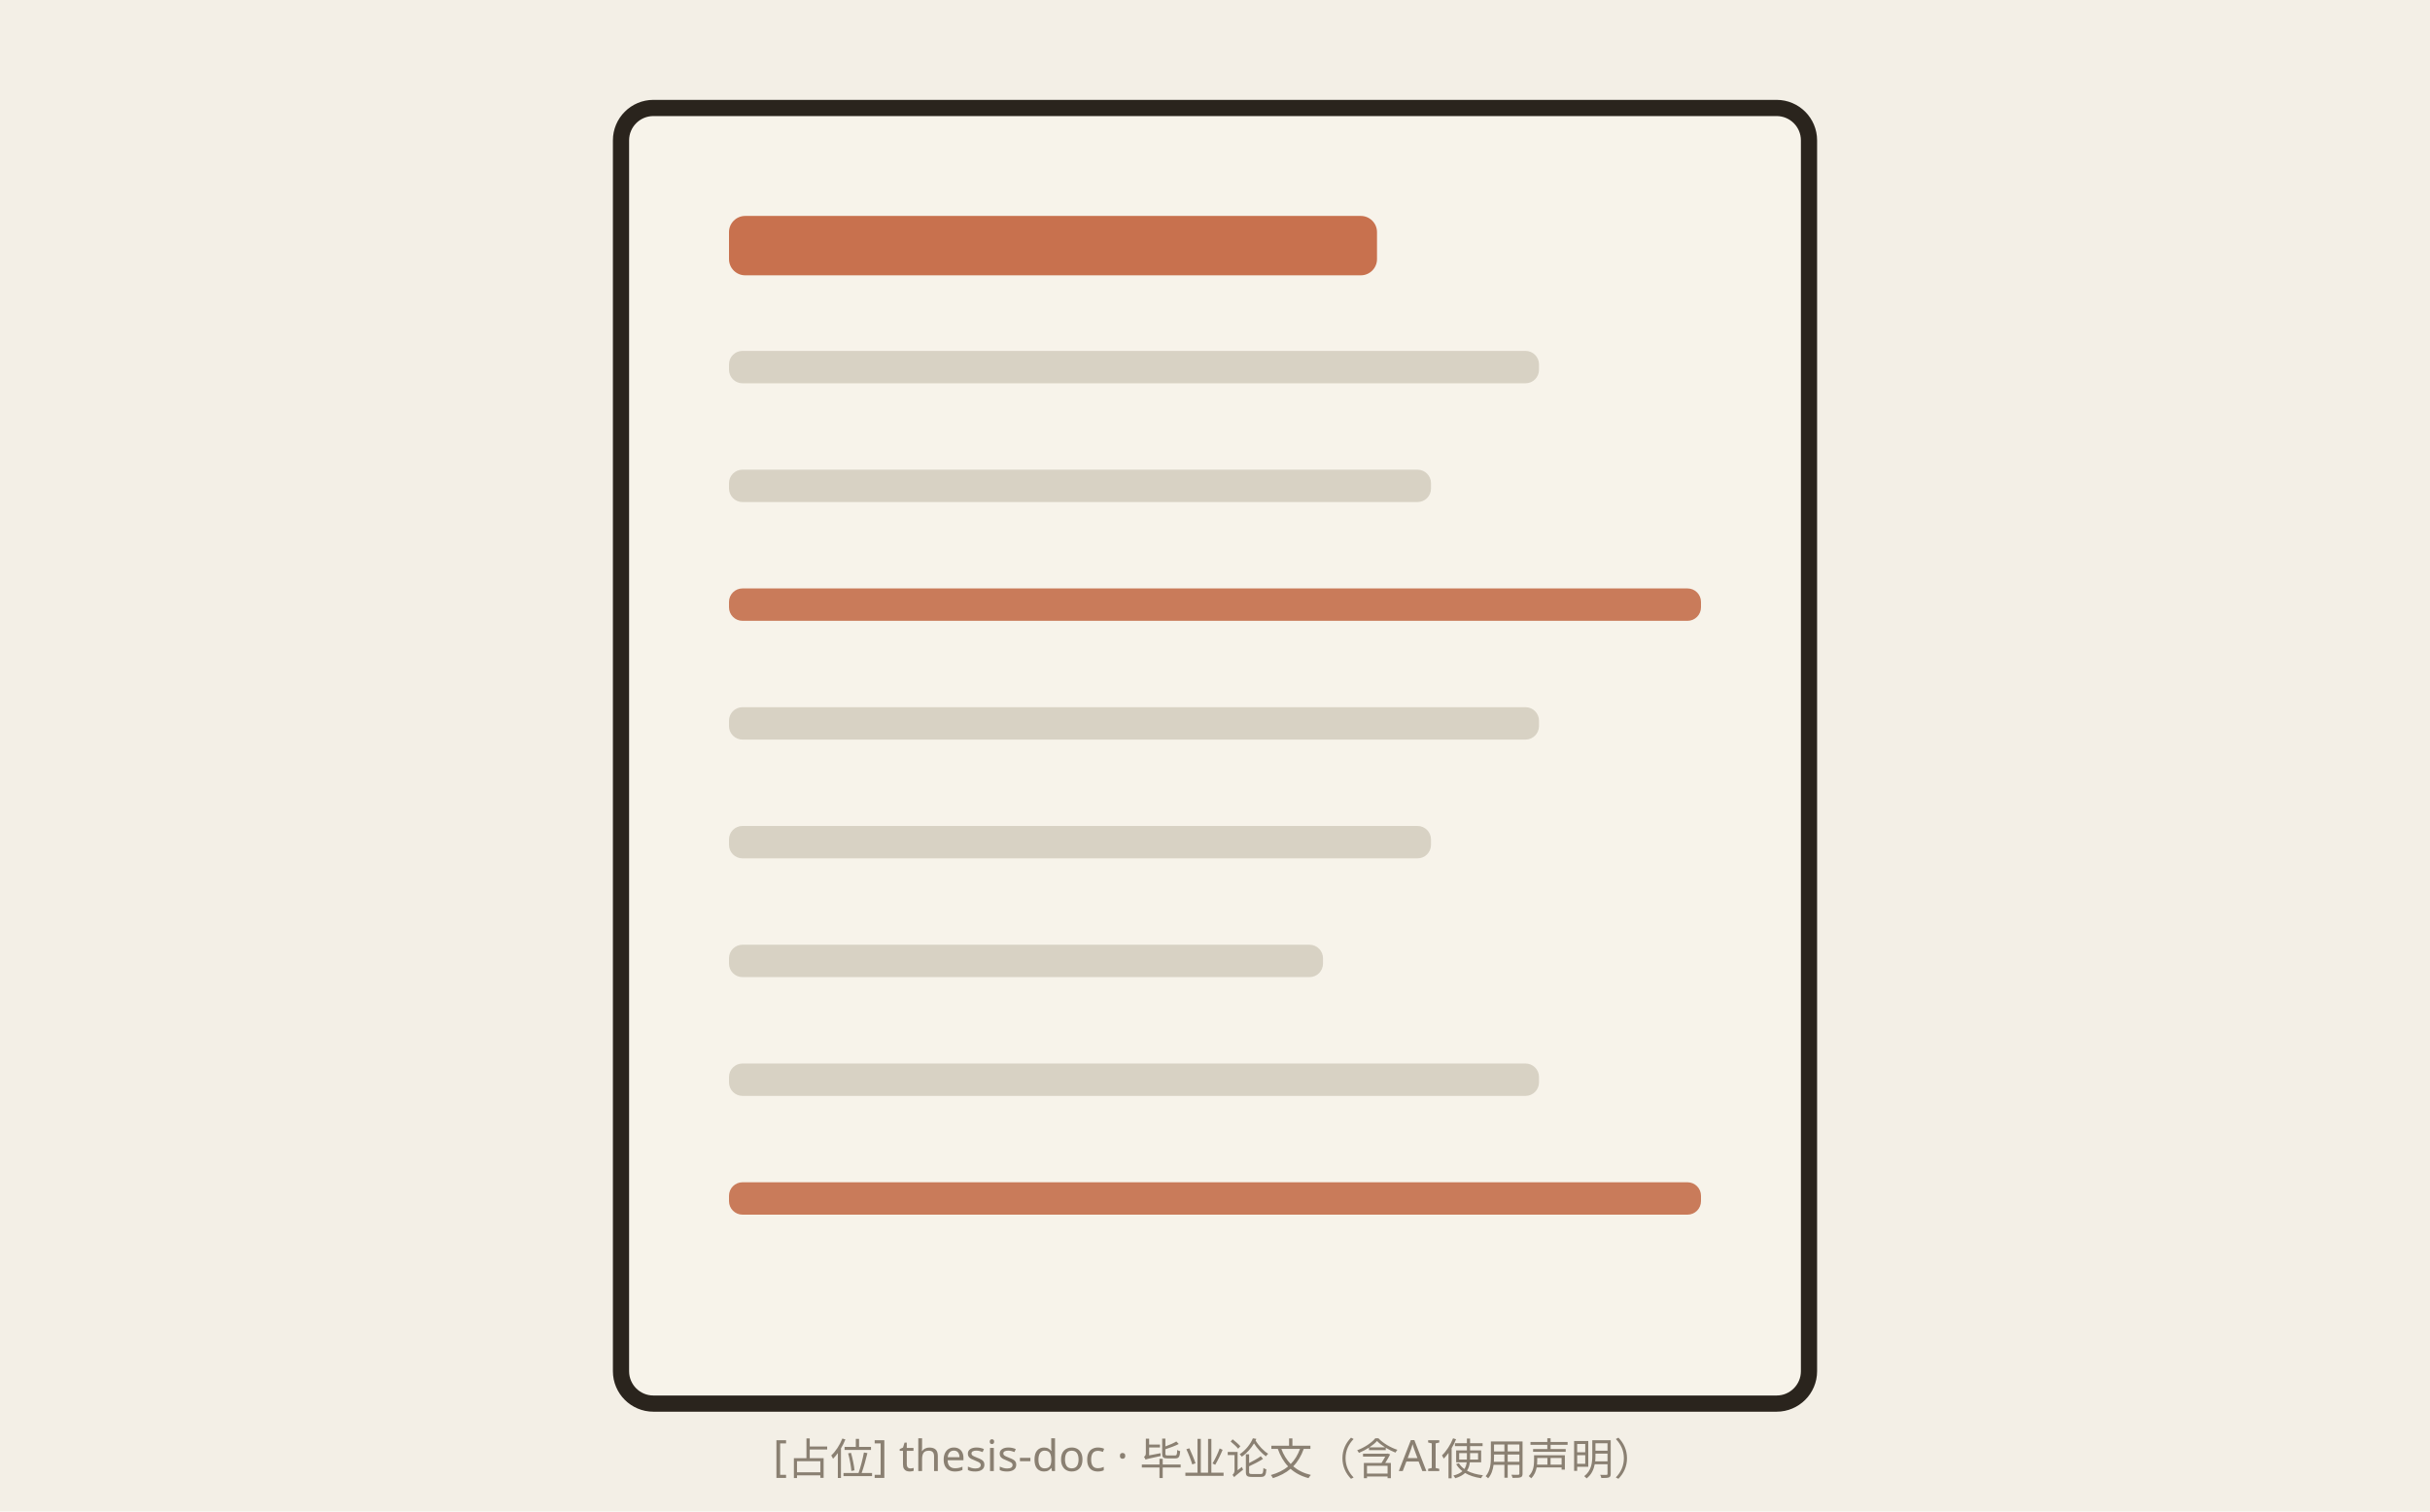
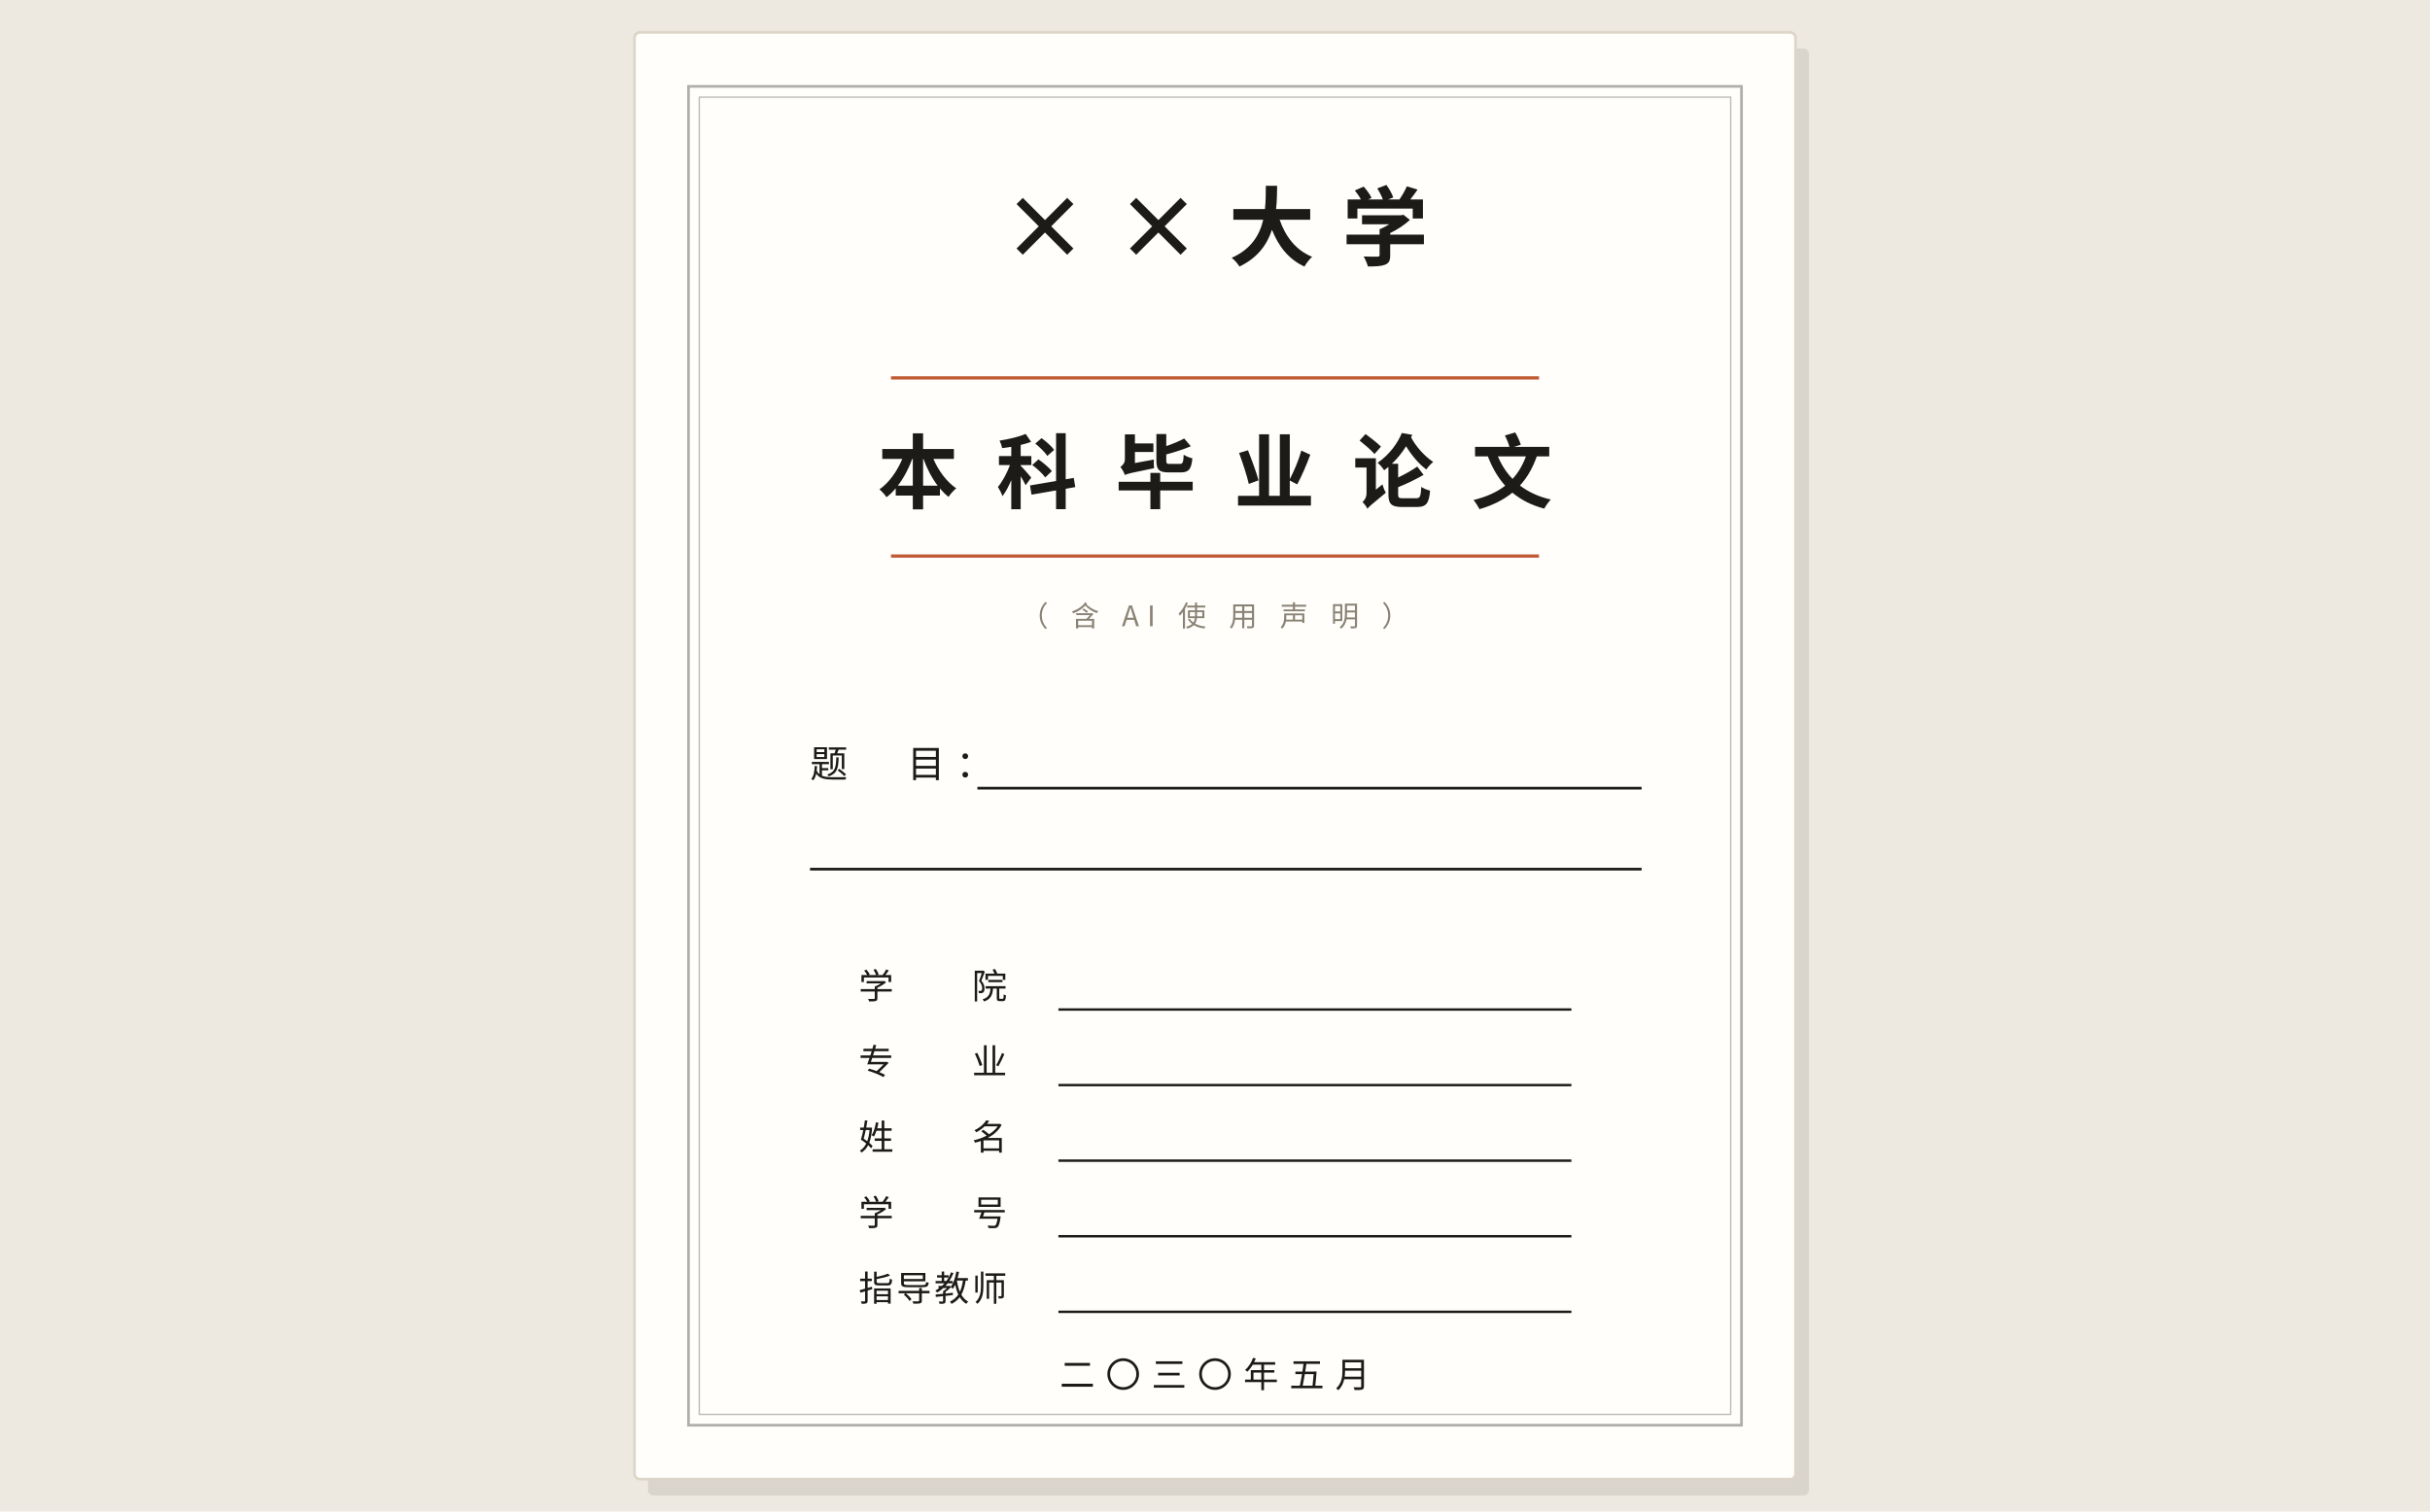
- <svg xmlns="http://www.w3.org/2000/svg" width="900" height="560" viewBox="0 0 900 560">
-   <rect width="900" height="560" fill="#F3EFE6" />
-   <rect x="230" y="40" width="440" height="480" rx="12" fill="#F7F3EA" stroke="#2A241D" stroke-width="6" />
-   <rect x="270" y="80" width="240" height="22" rx="6" fill="#C05A32" opacity="0.85" />
-   <rect x="270" y="130" width="300" height="12" rx="5" fill="#D8D2C4" />
-   <rect x="270" y="174" width="260" height="12" rx="5" fill="#D8D2C4" />
-   <rect x="270" y="218" width="360" height="12" rx="5" fill="#C97B5A" />
-   <rect x="270" y="262" width="300" height="12" rx="5" fill="#D8D2C4" />
-   <rect x="270" y="306" width="260" height="12" rx="5" fill="#D8D2C4" />
-   <rect x="270" y="350" width="220" height="12" rx="5" fill="#D8D2C4" />
-   <rect x="270" y="394" width="300" height="12" rx="5" fill="#D8D2C4" />
-   <rect x="270" y="438" width="360" height="12" rx="5" fill="#C97B5A" />
-   <text x="450" y="545" font-family="sans-serif" font-size="16" text-anchor="middle" fill="#8A8072">[占位] thesis-doc · 毕业论文（含AI使用声明）</text>
+ <svg xmlns="http://www.w3.org/2000/svg" width="900" height="560" viewBox="0 0 900 560" font-family="'PingFang SC','Microsoft YaHei','Noto Sans SC','Noto Sans CJK SC',sans-serif">
+   <rect width="900" height="560" fill="#EDE9E0" />
+   <rect x="240" y="18" width="430" height="536" rx="2" fill="#1C1B18" opacity="0.10" />
+   <rect x="235" y="12" width="430" height="536" rx="2" fill="#FFFEFB" stroke="#DDD6C8" stroke-width="1" />
+   <rect x="255" y="32" width="390" height="496" fill="none" stroke="#1C1B18" stroke-width="1" opacity="0.35" />
+   <rect x="259" y="36" width="382" height="488" fill="none" stroke="#1C1B18" stroke-width="0.5" opacity="0.3" />
+   <text x="450" y="96" text-anchor="middle" font-size="32" font-weight="700" fill="#1C1B18" letter-spacing="10">××大学</text>
+   <line x1="330" y1="140" x2="570" y2="140" stroke="#C05A32" stroke-width="1.2" />
+   <text x="450" y="186" text-anchor="middle" font-size="30" font-weight="700" fill="#1C1B18" letter-spacing="14">本科毕业论文</text>
+   <line x1="330" y1="206" x2="570" y2="206" stroke="#C05A32" stroke-width="1.2" />
+   <text x="450" y="232" text-anchor="middle" font-size="10.5" fill="#8A8375" letter-spacing="3">（ 含 AI 使 用 声 明 ）</text>
+   <g font-size="14" fill="#1C1B18">
+     <text x="300" y="288" letter-spacing="4">题　目：</text>
+     <line x1="362" y1="292" x2="608" y2="292" stroke="#1C1B18" stroke-width="1" />
+     <line x1="300" y1="322" x2="608" y2="322" stroke="#1C1B18" stroke-width="1" />
+   </g>
+   <g font-size="13" fill="#1C1B18">
+     <text x="318" y="370" letter-spacing="1">学　　院</text>
+     <line x1="392" y1="374" x2="582" y2="374" stroke="#1C1B18" stroke-width="0.9" />
+     <text x="318" y="398" letter-spacing="1">专　　业</text>
+     <line x1="392" y1="402" x2="582" y2="402" stroke="#1C1B18" stroke-width="0.9" />
+     <text x="318" y="426" letter-spacing="1">姓　　名</text>
+     <line x1="392" y1="430" x2="582" y2="430" stroke="#1C1B18" stroke-width="0.9" />
+     <text x="318" y="454" letter-spacing="1">学　　号</text>
+     <line x1="392" y1="458" x2="582" y2="458" stroke="#1C1B18" stroke-width="0.9" />
+     <text x="318" y="482" letter-spacing="1">指导教师</text>
+     <line x1="392" y1="486" x2="582" y2="486" stroke="#1C1B18" stroke-width="0.9" />
+   </g>
+   <text x="450" y="514" text-anchor="middle" font-size="13" fill="#1C1B18" letter-spacing="4">二〇三〇年五月</text>
</svg>
